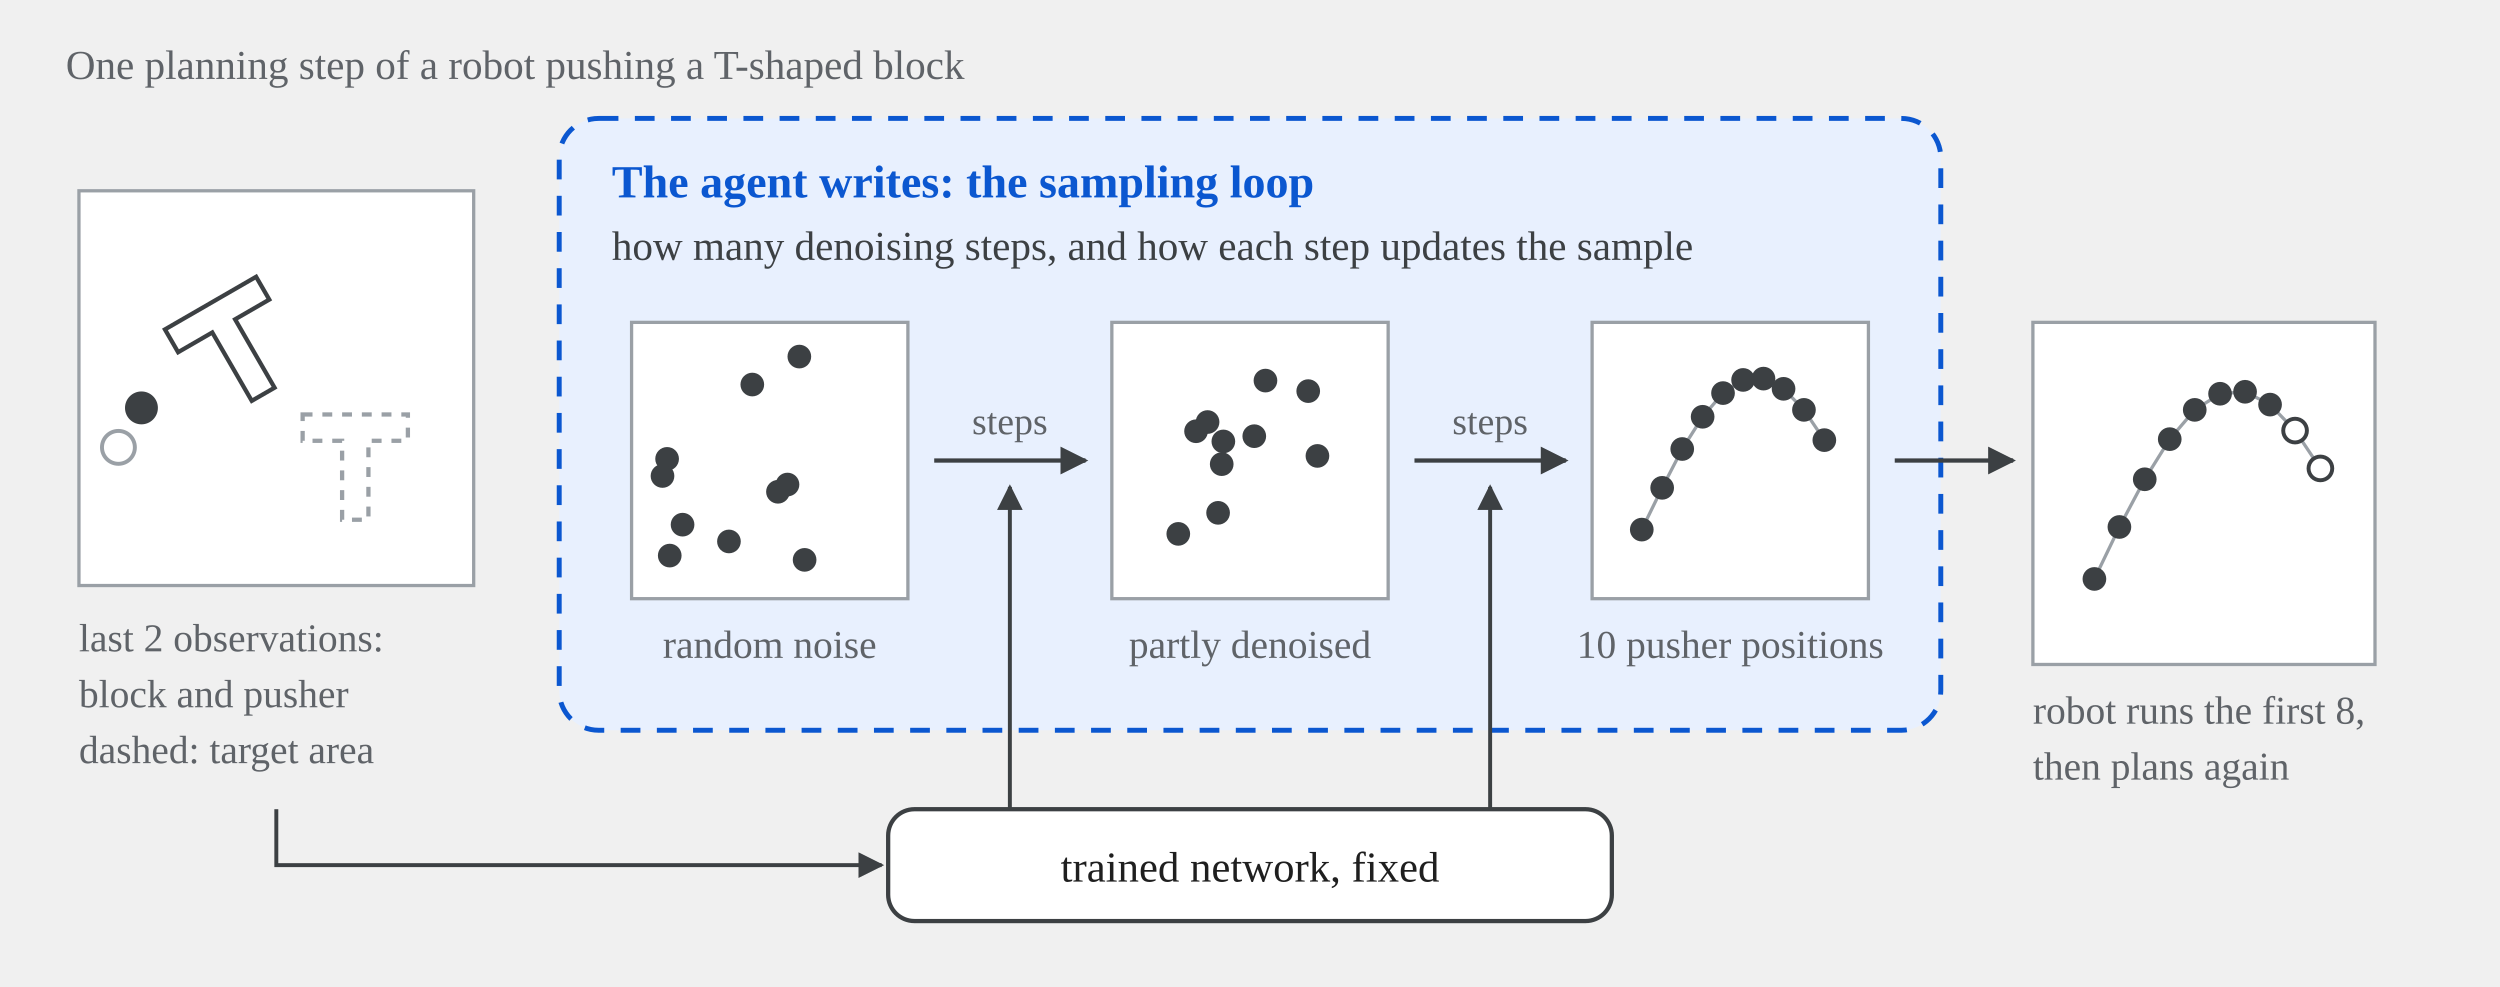
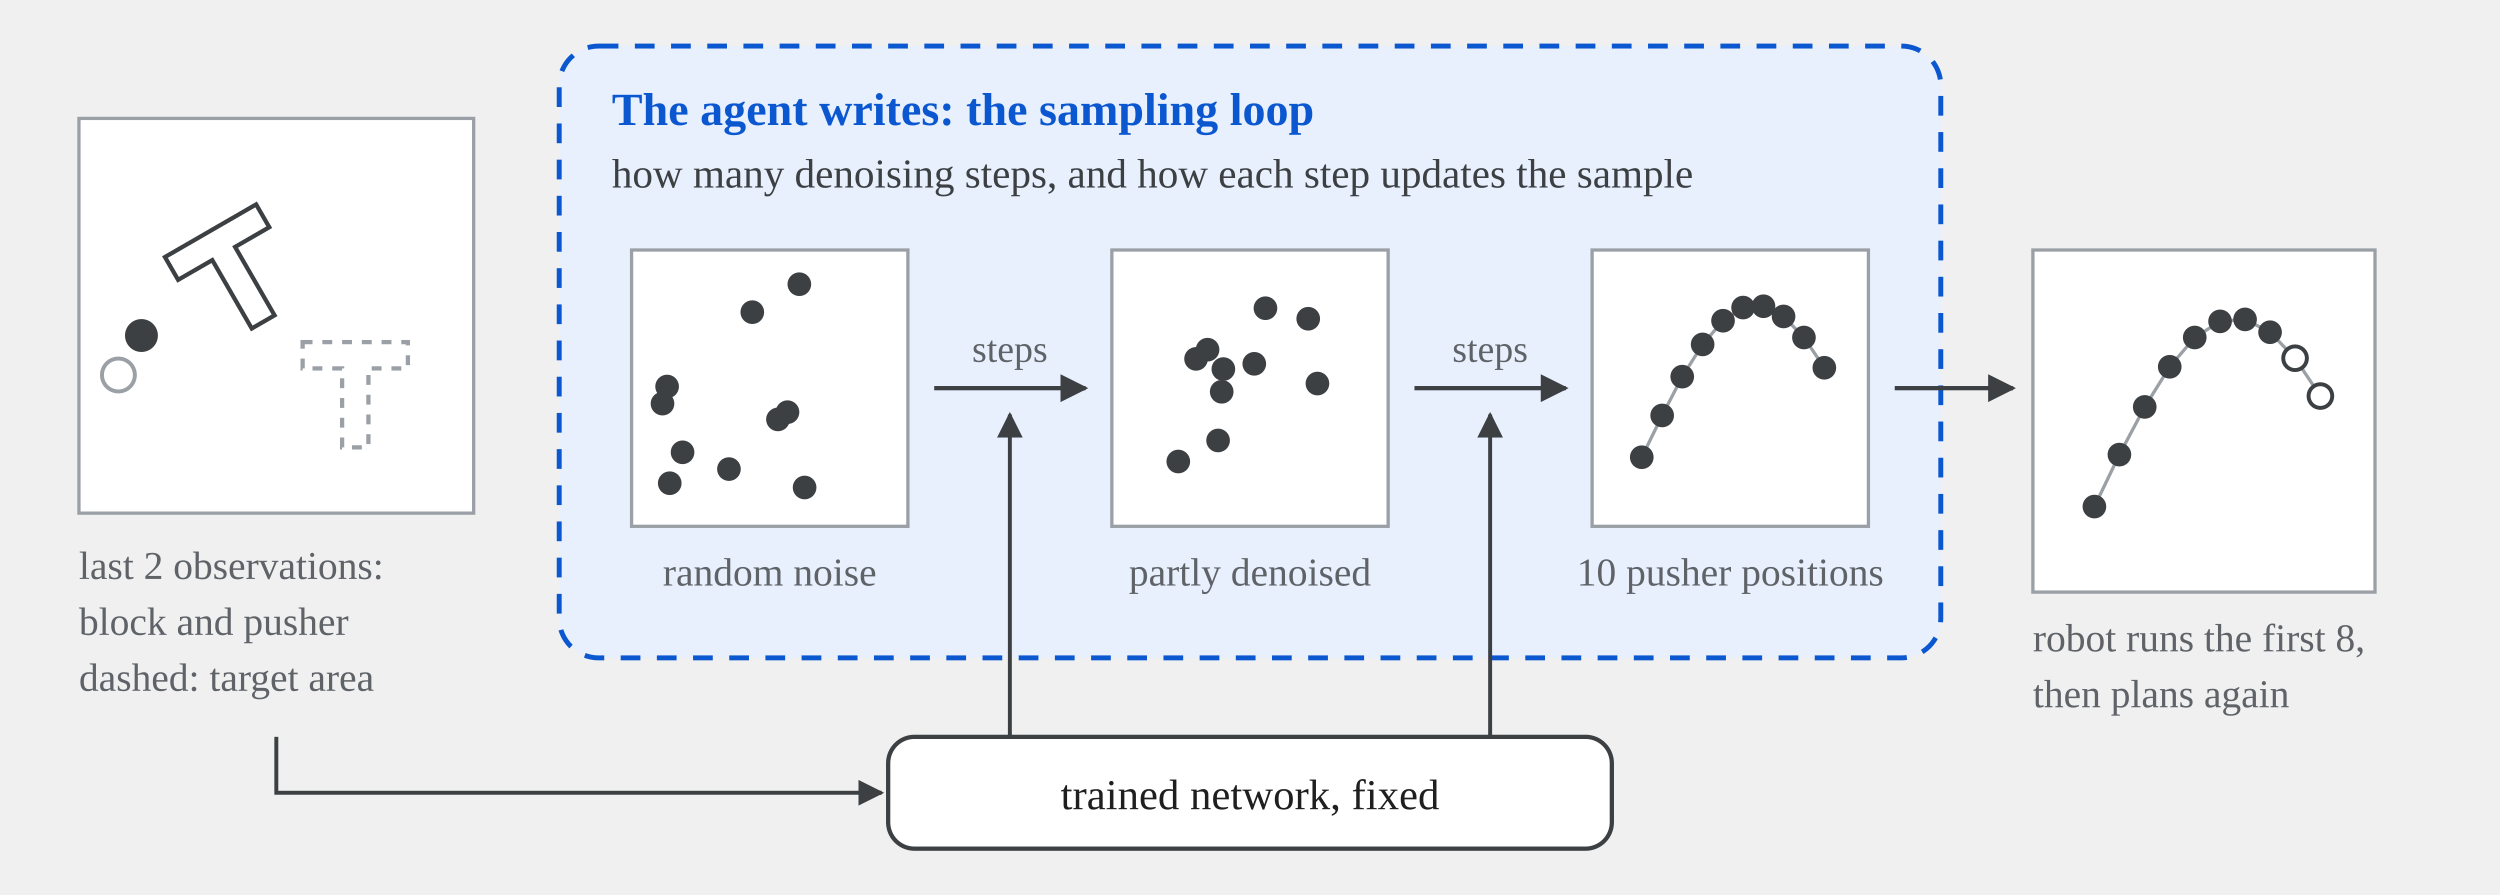
- <svg xmlns="http://www.w3.org/2000/svg" viewBox="0 0 760 300" role="img" aria-label="The Push-T controller turns random noise into a sequence of ten pusher positions in several denoising steps. A fixed trained network, given the last two observations, guides every step. The robot runs the first eight positions and then plans again. The sampling loop is the part the agent writes.">
+ <svg xmlns="http://www.w3.org/2000/svg" viewBox="0 22 760 272" role="img" aria-label="The Push-T controller turns random noise into a sequence of ten pusher positions in several denoising steps. A fixed trained network, given the last two observations, guides every step. The robot runs the first eight positions and then plans again. The sampling loop is the part the agent writes.">
  <defs>
    <marker id="diffusion-policy-ar" viewBox="0 0 10 10" refX="9" refY="5" markerWidth="6.5" markerHeight="6.5" orient="auto">
      <path d="M0 0L10 5L0 10z" fill="#3c4043" />
    </marker>
  </defs>
-   <text x="20" y="24" font-size="12.5" fill="#5f6368">One planning step of a robot pushing a T-shaped block</text>
  <rect x="24" y="58" width="120" height="120" fill="#fff" stroke="#9aa0a6" stroke-width="1" />
  <path d="M-16 -16 H16 V-8 H4.0 V16 H-4.0 V-8 H-16 Z" transform="translate(108 142) rotate(0)" fill="none" stroke="#9aa0a6" stroke-width="1.3" stroke-dasharray="3 3" />
  <path d="M-16 -16 H16 V-8 H4.0 V16 H-4.0 V-8 H-16 Z" transform="translate(72 106) rotate(-30)" fill="#fff" stroke="#3c4043" stroke-width="1.3" />
  <circle cx="36" cy="136" r="5" fill="#fff" stroke="#9aa0a6" stroke-width="1.2" />
  <circle cx="43" cy="124" r="5" fill="#3c4043" />
  <text x="24" y="198" font-size="12" fill="#5f6368">last 2 observations:</text>
  <text x="24" y="215" font-size="12" fill="#5f6368">block and pusher</text>
  <text x="24" y="232" font-size="12" fill="#5f6368">dashed: target area</text>
  <rect x="170" y="36" width="420" height="186" rx="12" fill="#e8f0fe" stroke="#0b57d0" stroke-width="1.5" stroke-dasharray="6 5" />
  <text x="186" y="60" font-size="14" font-weight="600" fill="#0b57d0">The agent writes: the sampling loop</text>
  <text x="186" y="79" font-size="12.5" fill="#3c4043">how many denoising steps, and how each step updates the sample</text>
  <rect x="192" y="98" width="84" height="84" fill="#fff" stroke="#9aa0a6" stroke-width="1" />
  <circle cx="221.6" cy="164.6" r="3.6" fill="#3c4043" />
  <circle cx="244.6" cy="170.2" r="3.6" fill="#3c4043" />
  <circle cx="236.5" cy="149.5" r="3.6" fill="#3c4043" />
  <circle cx="202.8" cy="139.5" r="3.6" fill="#3c4043" />
  <circle cx="201.4" cy="144.7" r="3.6" fill="#3c4043" />
  <circle cx="203.6" cy="168.9" r="3.6" fill="#3c4043" />
  <circle cx="228.7" cy="116.9" r="3.6" fill="#3c4043" />
  <circle cx="207.5" cy="159.5" r="3.6" fill="#3c4043" />
  <circle cx="243.0" cy="108.4" r="3.6" fill="#3c4043" />
  <circle cx="239.4" cy="147.3" r="3.6" fill="#3c4043" />
  <text x="234.0" y="200" font-size="12" text-anchor="middle" fill="#5f6368">random noise</text>
  <rect x="338" y="98" width="84" height="84" fill="#fff" stroke="#9aa0a6" stroke-width="1" />
  <circle cx="358.2" cy="162.3" r="3.6" fill="#3c4043" />
  <circle cx="370.3" cy="155.9" r="3.6" fill="#3c4043" />
  <circle cx="371.4" cy="141.1" r="3.6" fill="#3c4043" />
  <circle cx="363.6" cy="131.1" r="3.6" fill="#3c4043" />
  <circle cx="367.1" cy="128.3" r="3.6" fill="#3c4043" />
  <circle cx="371.9" cy="134.2" r="3.6" fill="#3c4043" />
  <circle cx="384.7" cy="115.7" r="3.6" fill="#3c4043" />
  <circle cx="381.3" cy="132.6" r="3.6" fill="#3c4043" />
  <circle cx="397.7" cy="118.9" r="3.6" fill="#3c4043" />
  <circle cx="400.5" cy="138.6" r="3.6" fill="#3c4043" />
  <text x="380.0" y="200" font-size="12" text-anchor="middle" fill="#5f6368">partly denoised</text>
  <rect x="484" y="98" width="84" height="84" fill="#fff" stroke="#9aa0a6" stroke-width="1" />
  <polyline points="499.1,161.0 505.3,148.3 511.4,136.5 517.6,126.7 523.8,119.5 529.9,115.5 536.1,115.1 542.2,118.2 548.4,124.6 554.6,133.8" fill="none" stroke="#9aa0a6" stroke-width="1" />
  <circle cx="499.1" cy="161.0" r="3.6" fill="#3c4043" />
  <circle cx="505.3" cy="148.3" r="3.6" fill="#3c4043" />
  <circle cx="511.4" cy="136.5" r="3.6" fill="#3c4043" />
  <circle cx="517.6" cy="126.7" r="3.6" fill="#3c4043" />
  <circle cx="523.8" cy="119.5" r="3.6" fill="#3c4043" />
  <circle cx="529.9" cy="115.5" r="3.6" fill="#3c4043" />
  <circle cx="536.1" cy="115.1" r="3.6" fill="#3c4043" />
  <circle cx="542.2" cy="118.2" r="3.6" fill="#3c4043" />
  <circle cx="548.4" cy="124.6" r="3.6" fill="#3c4043" />
  <circle cx="554.6" cy="133.8" r="3.6" fill="#3c4043" />
  <text x="526.0" y="200" font-size="12" text-anchor="middle" fill="#5f6368">10 pusher positions</text>
  <line x1="284" y1="140.0" x2="330" y2="140.0" stroke="#3c4043" stroke-width="1.3" marker-end="url(#diffusion-policy-ar)" />
  <line x1="430" y1="140.0" x2="476" y2="140.0" stroke="#3c4043" stroke-width="1.3" marker-end="url(#diffusion-policy-ar)" />
  <text x="307.0" y="132.0" font-size="11.5" text-anchor="middle" fill="#5f6368">steps</text>
  <text x="453.0" y="132.0" font-size="11.5" text-anchor="middle" fill="#5f6368">steps</text>
  <rect x="270" y="246" width="220" height="34" rx="8" fill="#fff" stroke="#3c4043" stroke-width="1.3" />
  <text x="380.0" y="268" font-size="13" text-anchor="middle" fill="#1f1f1f">trained network, fixed</text>
  <line x1="307.0" y1="246" x2="307.0" y2="148.0" stroke="#3c4043" stroke-width="1.2" marker-end="url(#diffusion-policy-ar)" />
  <line x1="453.0" y1="246" x2="453.0" y2="148.0" stroke="#3c4043" stroke-width="1.2" marker-end="url(#diffusion-policy-ar)" />
  <path d="M84.0 246 V263.0 H268" fill="none" stroke="#3c4043" stroke-width="1.2" marker-end="url(#diffusion-policy-ar)" />
  <rect x="618" y="98" width="104" height="104" fill="#fff" stroke="#9aa0a6" stroke-width="1" />
  <polyline points="636.7,176.0 644.3,160.2 652.0,145.7 659.6,133.5 667.2,124.6 674.9,119.7 682.5,119.1 690.1,123.0 697.7,130.9 705.4,142.4" fill="none" stroke="#9aa0a6" stroke-width="1" />
  <circle cx="636.7" cy="176.0" r="3.6" fill="#3c4043" />
  <circle cx="644.3" cy="160.2" r="3.6" fill="#3c4043" />
  <circle cx="652.0" cy="145.7" r="3.6" fill="#3c4043" />
  <circle cx="659.6" cy="133.5" r="3.6" fill="#3c4043" />
  <circle cx="667.2" cy="124.6" r="3.6" fill="#3c4043" />
  <circle cx="674.9" cy="119.7" r="3.6" fill="#3c4043" />
  <circle cx="682.5" cy="119.1" r="3.6" fill="#3c4043" />
  <circle cx="690.1" cy="123.0" r="3.6" fill="#3c4043" />
  <circle cx="697.7" cy="130.9" r="3.6" fill="#fff" stroke="#3c4043" stroke-width="1.2" />
  <circle cx="705.4" cy="142.4" r="3.6" fill="#fff" stroke="#3c4043" stroke-width="1.2" />
  <line x1="576" y1="140.0" x2="612" y2="140.0" stroke="#3c4043" stroke-width="1.3" marker-end="url(#diffusion-policy-ar)" />
  <text x="618" y="220" font-size="12" fill="#5f6368">robot runs the first 8,</text>
  <text x="618" y="237" font-size="12" fill="#5f6368">then plans again</text>
</svg>
